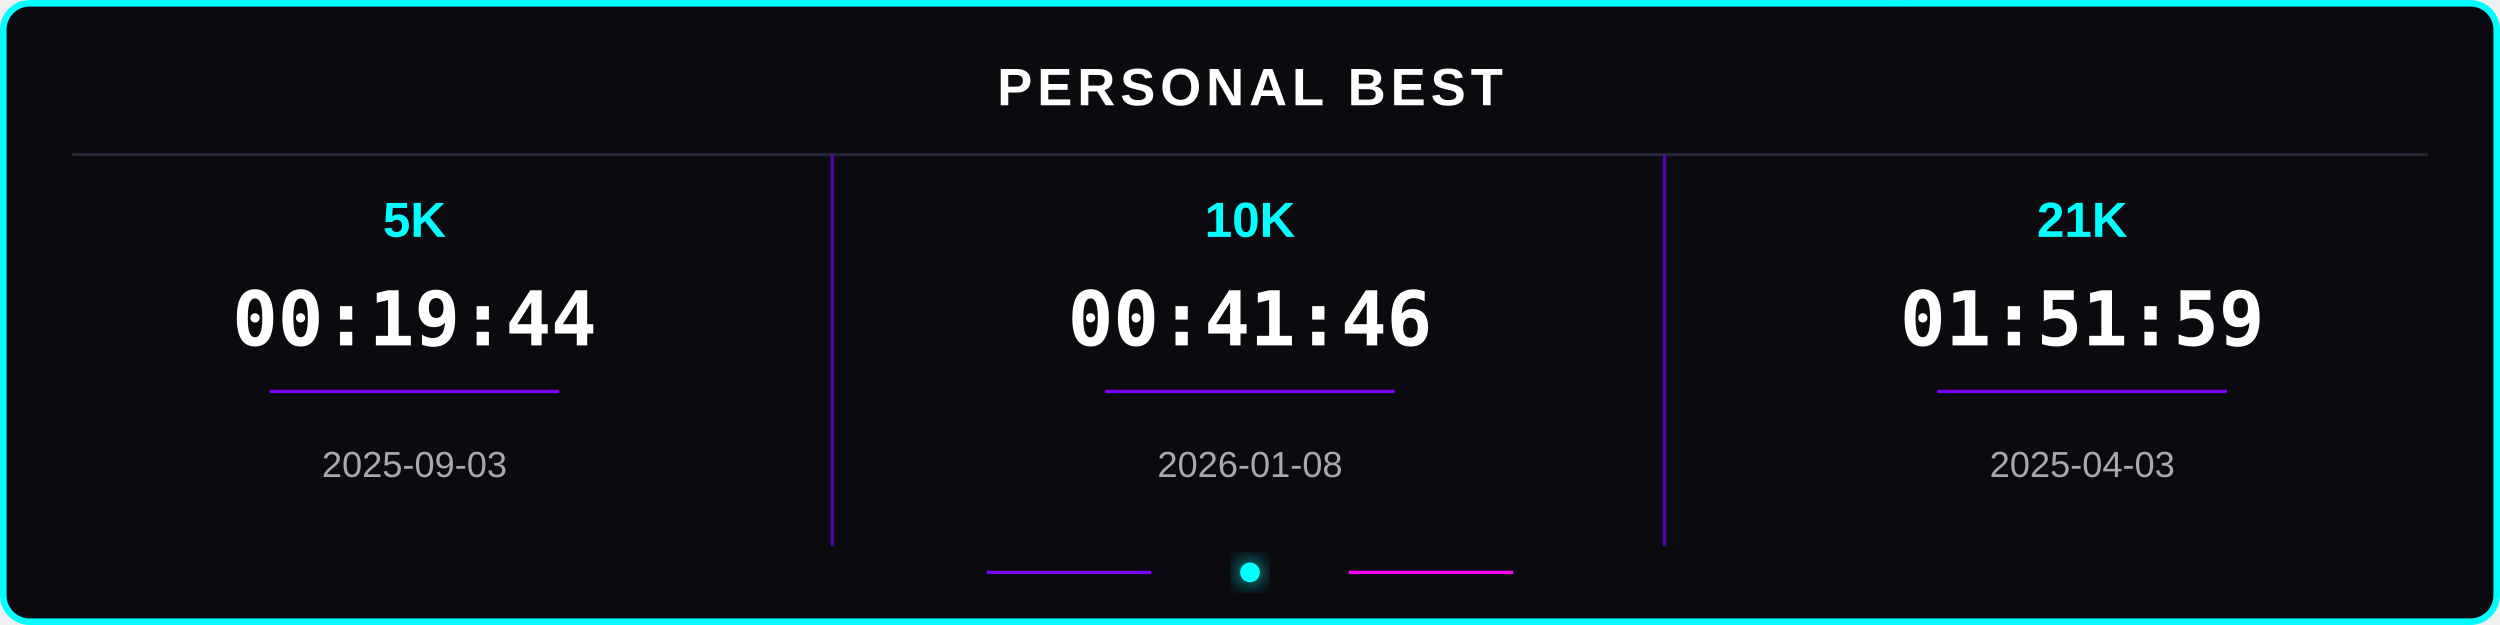
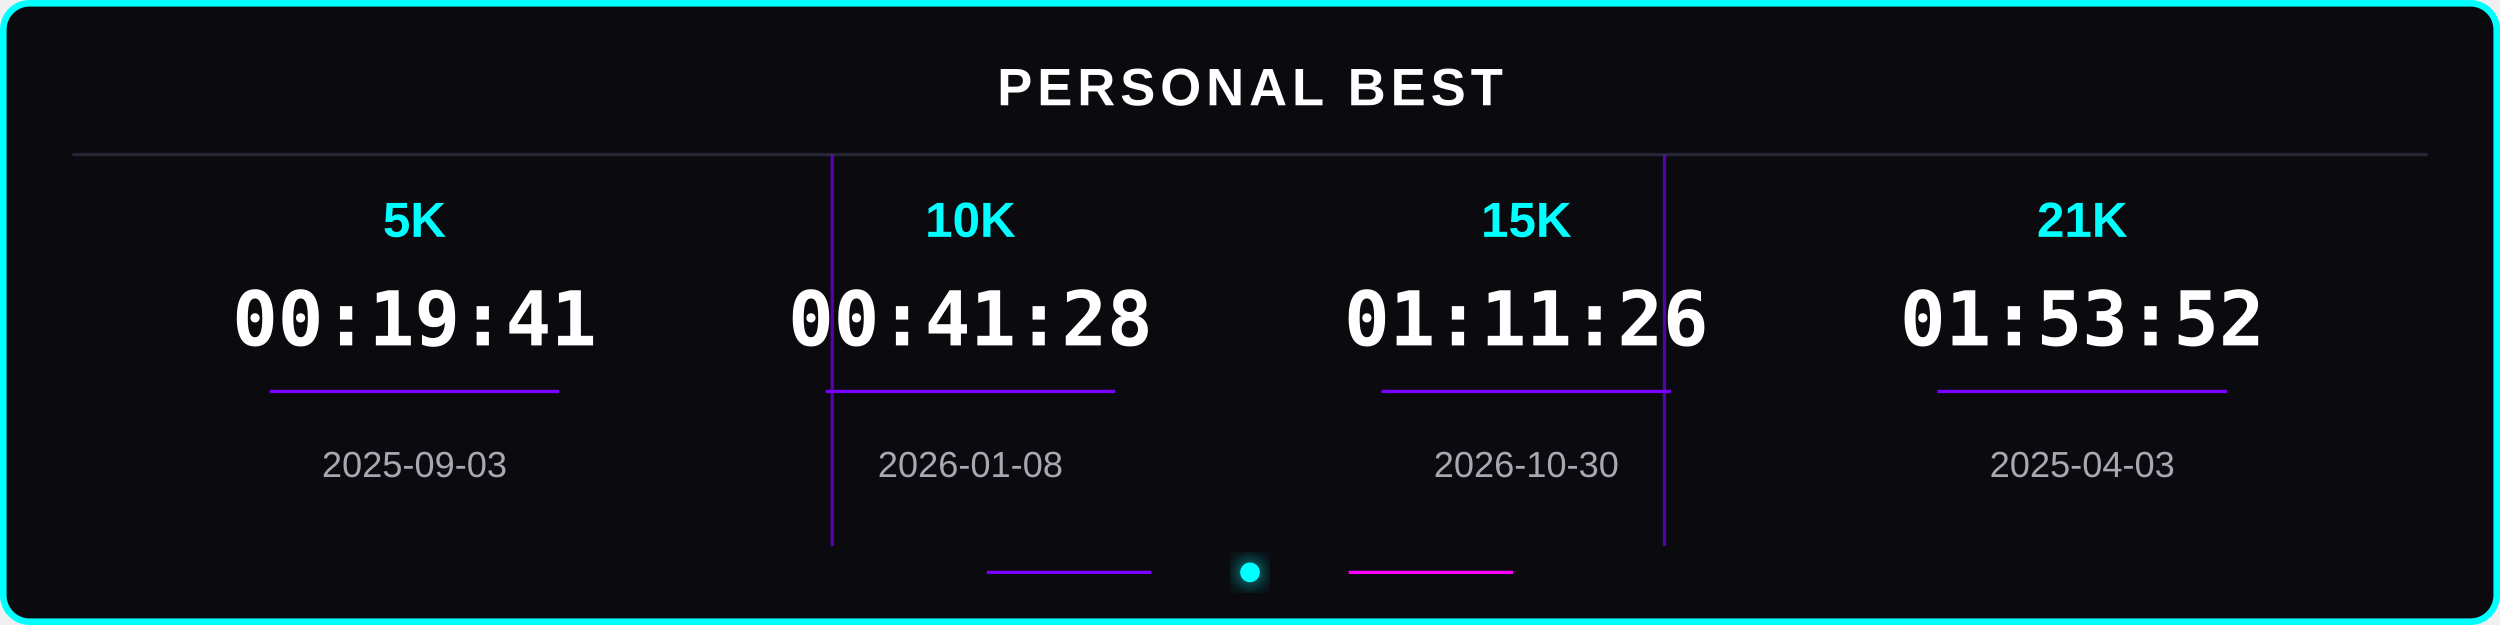
<svg xmlns="http://www.w3.org/2000/svg" width="760" height="190" viewBox="0 0 760 190" fill="none">
  <defs>
    <linearGradient id="border" x1="0" y1="0" x2="760" y2="0">
      <stop offset="0%" stop-color="#00FFFF" />
      <stop offset="50%" stop-color="#7A00FF" />
      <stop offset="100%" stop-color="#FF00FF" />
    </linearGradient>
    <linearGradient id="accent" x1="0" y1="0" x2="0" y2="190">
      <stop offset="0%" stop-color="#00FFFF" />
      <stop offset="100%" stop-color="#FF00FF" />
    </linearGradient>
    <filter id="glow" x="-50%" y="-50%" width="200%" height="200%">
      <feGaussianBlur stdDeviation="3" result="blur" />
      <feMerge>
        <feMergeNode in="blur" />
        <feMergeNode in="SourceGraphic" />
      </feMerge>
    </filter>
  </defs>
  <rect x="1" y="1" width="758" height="188" rx="8" fill="#0A0A0F" stroke="url(#border)" stroke-width="2" />
  <text x="380" y="32" text-anchor="middle" fill="#FFFFFF" font-family="Arial, Helvetica, sans-serif" font-size="16" font-weight="700" letter-spacing="1.5">
    PERSONAL BEST
  </text>
  <line x1="22" y1="47" x2="738" y2="47" stroke="#252535" stroke-width="1" />
  <line x1="253" y1="47" x2="253" y2="166" stroke="#7A00FF" stroke-opacity="0.65" />
  <line x1="506" y1="47" x2="506" y2="166" stroke="#7A00FF" stroke-opacity="0.65" />
  <text x="126" y="72" text-anchor="middle" fill="#00FFFF" font-family="Arial, Helvetica, sans-serif" font-size="15" font-weight="700">5K</text>
-   <text x="126" y="105" text-anchor="middle" fill="#FFFFFF" font-family="monospace" font-size="23" font-weight="700">00:19:44</text>
+   <text x="126" y="105" text-anchor="middle" fill="#FFFFFF" font-family="monospace" font-size="23" font-weight="700">00:19:41</text>
  <line x1="82" y1="119" x2="170" y2="119" stroke="#7A00FF" stroke-width="1" />
  <text x="126" y="145" text-anchor="middle" fill="#A8A8B3" font-family="Arial, Helvetica, sans-serif" font-size="11">2025-09-03</text>
-   <text x="380" y="72" text-anchor="middle" fill="#00FFFF" font-family="Arial, Helvetica, sans-serif" font-size="15" font-weight="700">10K</text>
-   <text x="380" y="105" text-anchor="middle" fill="#FFFFFF" font-family="monospace" font-size="23" font-weight="700">00:41:46</text>
-   <line x1="336" y1="119" x2="424" y2="119" stroke="#7A00FF" stroke-width="1" />
-   <text x="380" y="145" text-anchor="middle" fill="#A8A8B3" font-family="Arial, Helvetica, sans-serif" font-size="11">2026-01-08</text>
+   <text x="295" y="72" text-anchor="middle" fill="#00FFFF" font-family="Arial, Helvetica, sans-serif" font-size="15" font-weight="700">10K</text>
+   <text x="295" y="105" text-anchor="middle" fill="#FFFFFF" font-family="monospace" font-size="23" font-weight="700">00:41:28</text>
+   <line x1="251" y1="119" x2="339" y2="119" stroke="#7A00FF" stroke-width="1" />
+   <text x="295" y="145" text-anchor="middle" fill="#A8A8B3" font-family="Arial, Helvetica, sans-serif" font-size="11">2026-01-08</text>
+   <text x="464" y="72" text-anchor="middle" fill="#00FFFF" font-family="Arial, Helvetica, sans-serif" font-size="15" font-weight="700">15K</text>
+   <text x="464" y="105" text-anchor="middle" fill="#FFFFFF" font-family="monospace" font-size="23" font-weight="700">01:11:26</text>
+   <line x1="420" y1="119" x2="508" y2="119" stroke="#7A00FF" stroke-width="1" />
+   <text x="464" y="145" text-anchor="middle" fill="#A8A8B3" font-family="Arial, Helvetica, sans-serif" font-size="11">2026-10-30</text>
  <text x="633" y="72" text-anchor="middle" fill="#00FFFF" font-family="Arial, Helvetica, sans-serif" font-size="15" font-weight="700">21K</text>
-   <text x="633" y="105" text-anchor="middle" fill="#FFFFFF" font-family="monospace" font-size="23" font-weight="700">01:51:59</text>
+   <text x="633" y="105" text-anchor="middle" fill="#FFFFFF" font-family="monospace" font-size="23" font-weight="700">01:53:52</text>
  <line x1="589" y1="119" x2="677" y2="119" stroke="#7A00FF" stroke-width="1" />
  <text x="633" y="145" text-anchor="middle" fill="#A8A8B3" font-family="Arial, Helvetica, sans-serif" font-size="11">2025-04-03</text>
  <circle cx="380" cy="174" r="3" fill="#00FFFF" filter="url(#glow)" />
  <line x1="300" y1="174" x2="350" y2="174" stroke="#7A00FF" stroke-width="1" />
  <line x1="410" y1="174" x2="460" y2="174" stroke="#FF00FF" stroke-width="1" />
</svg>
